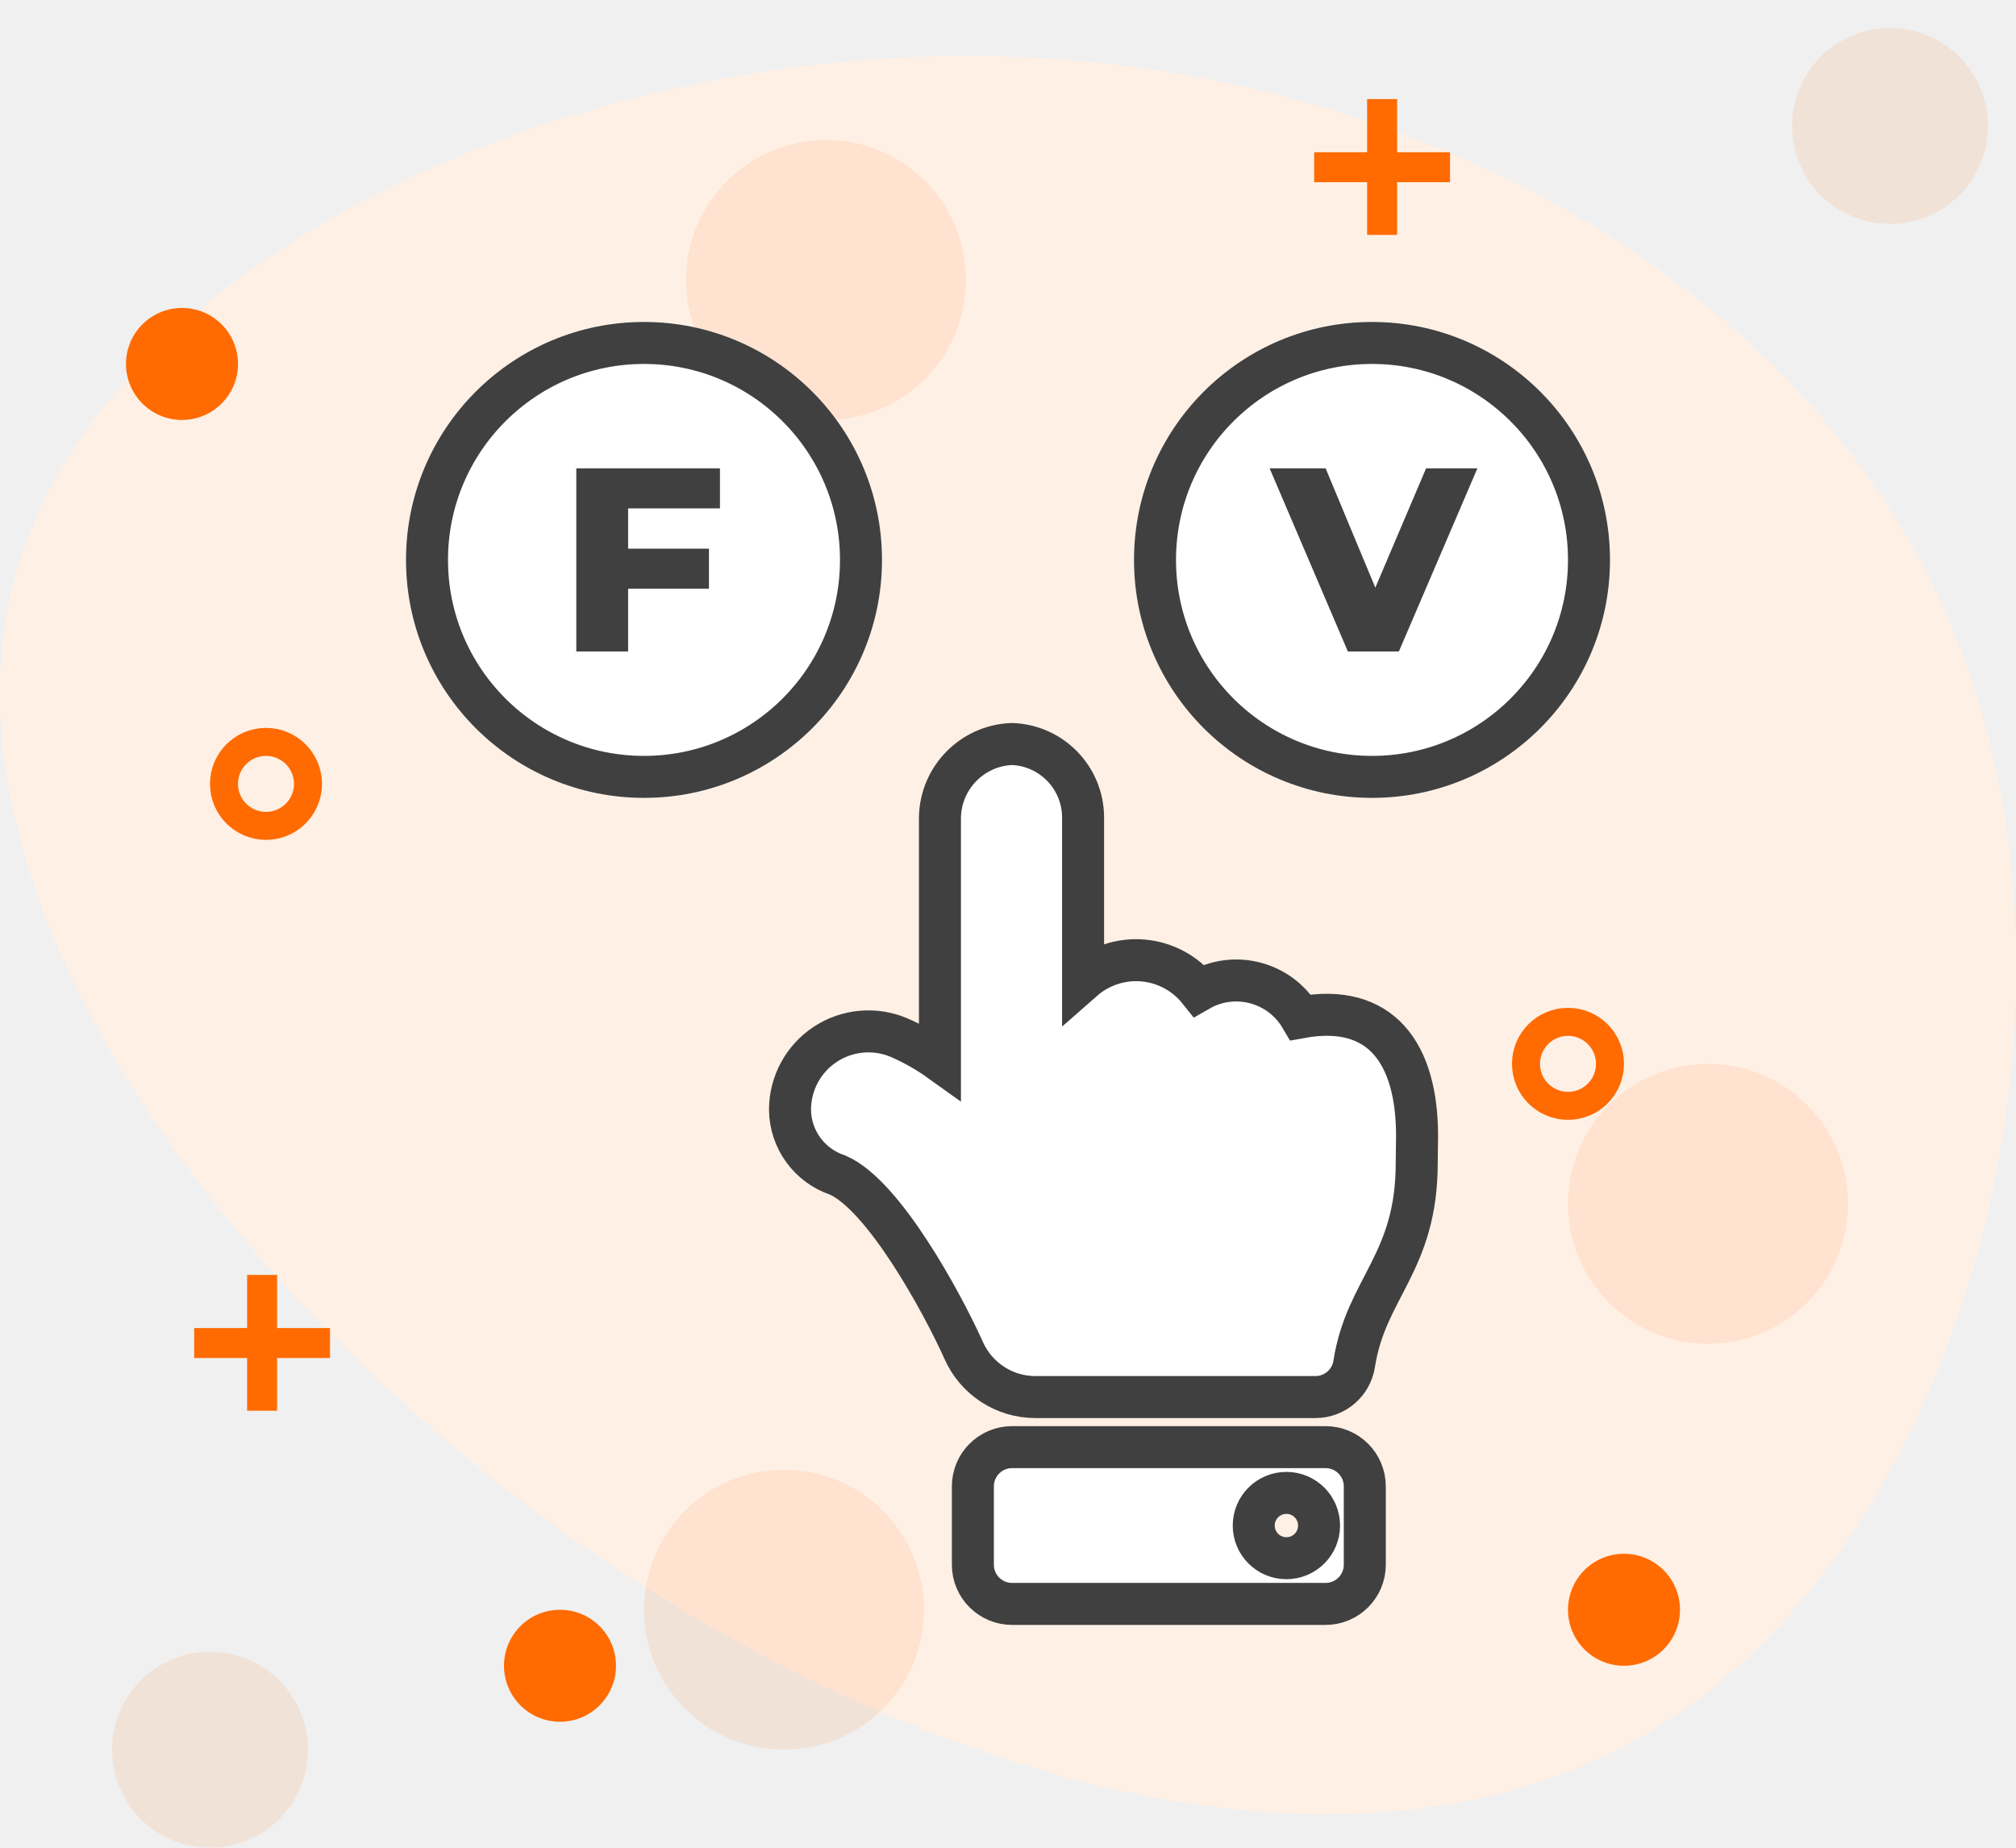
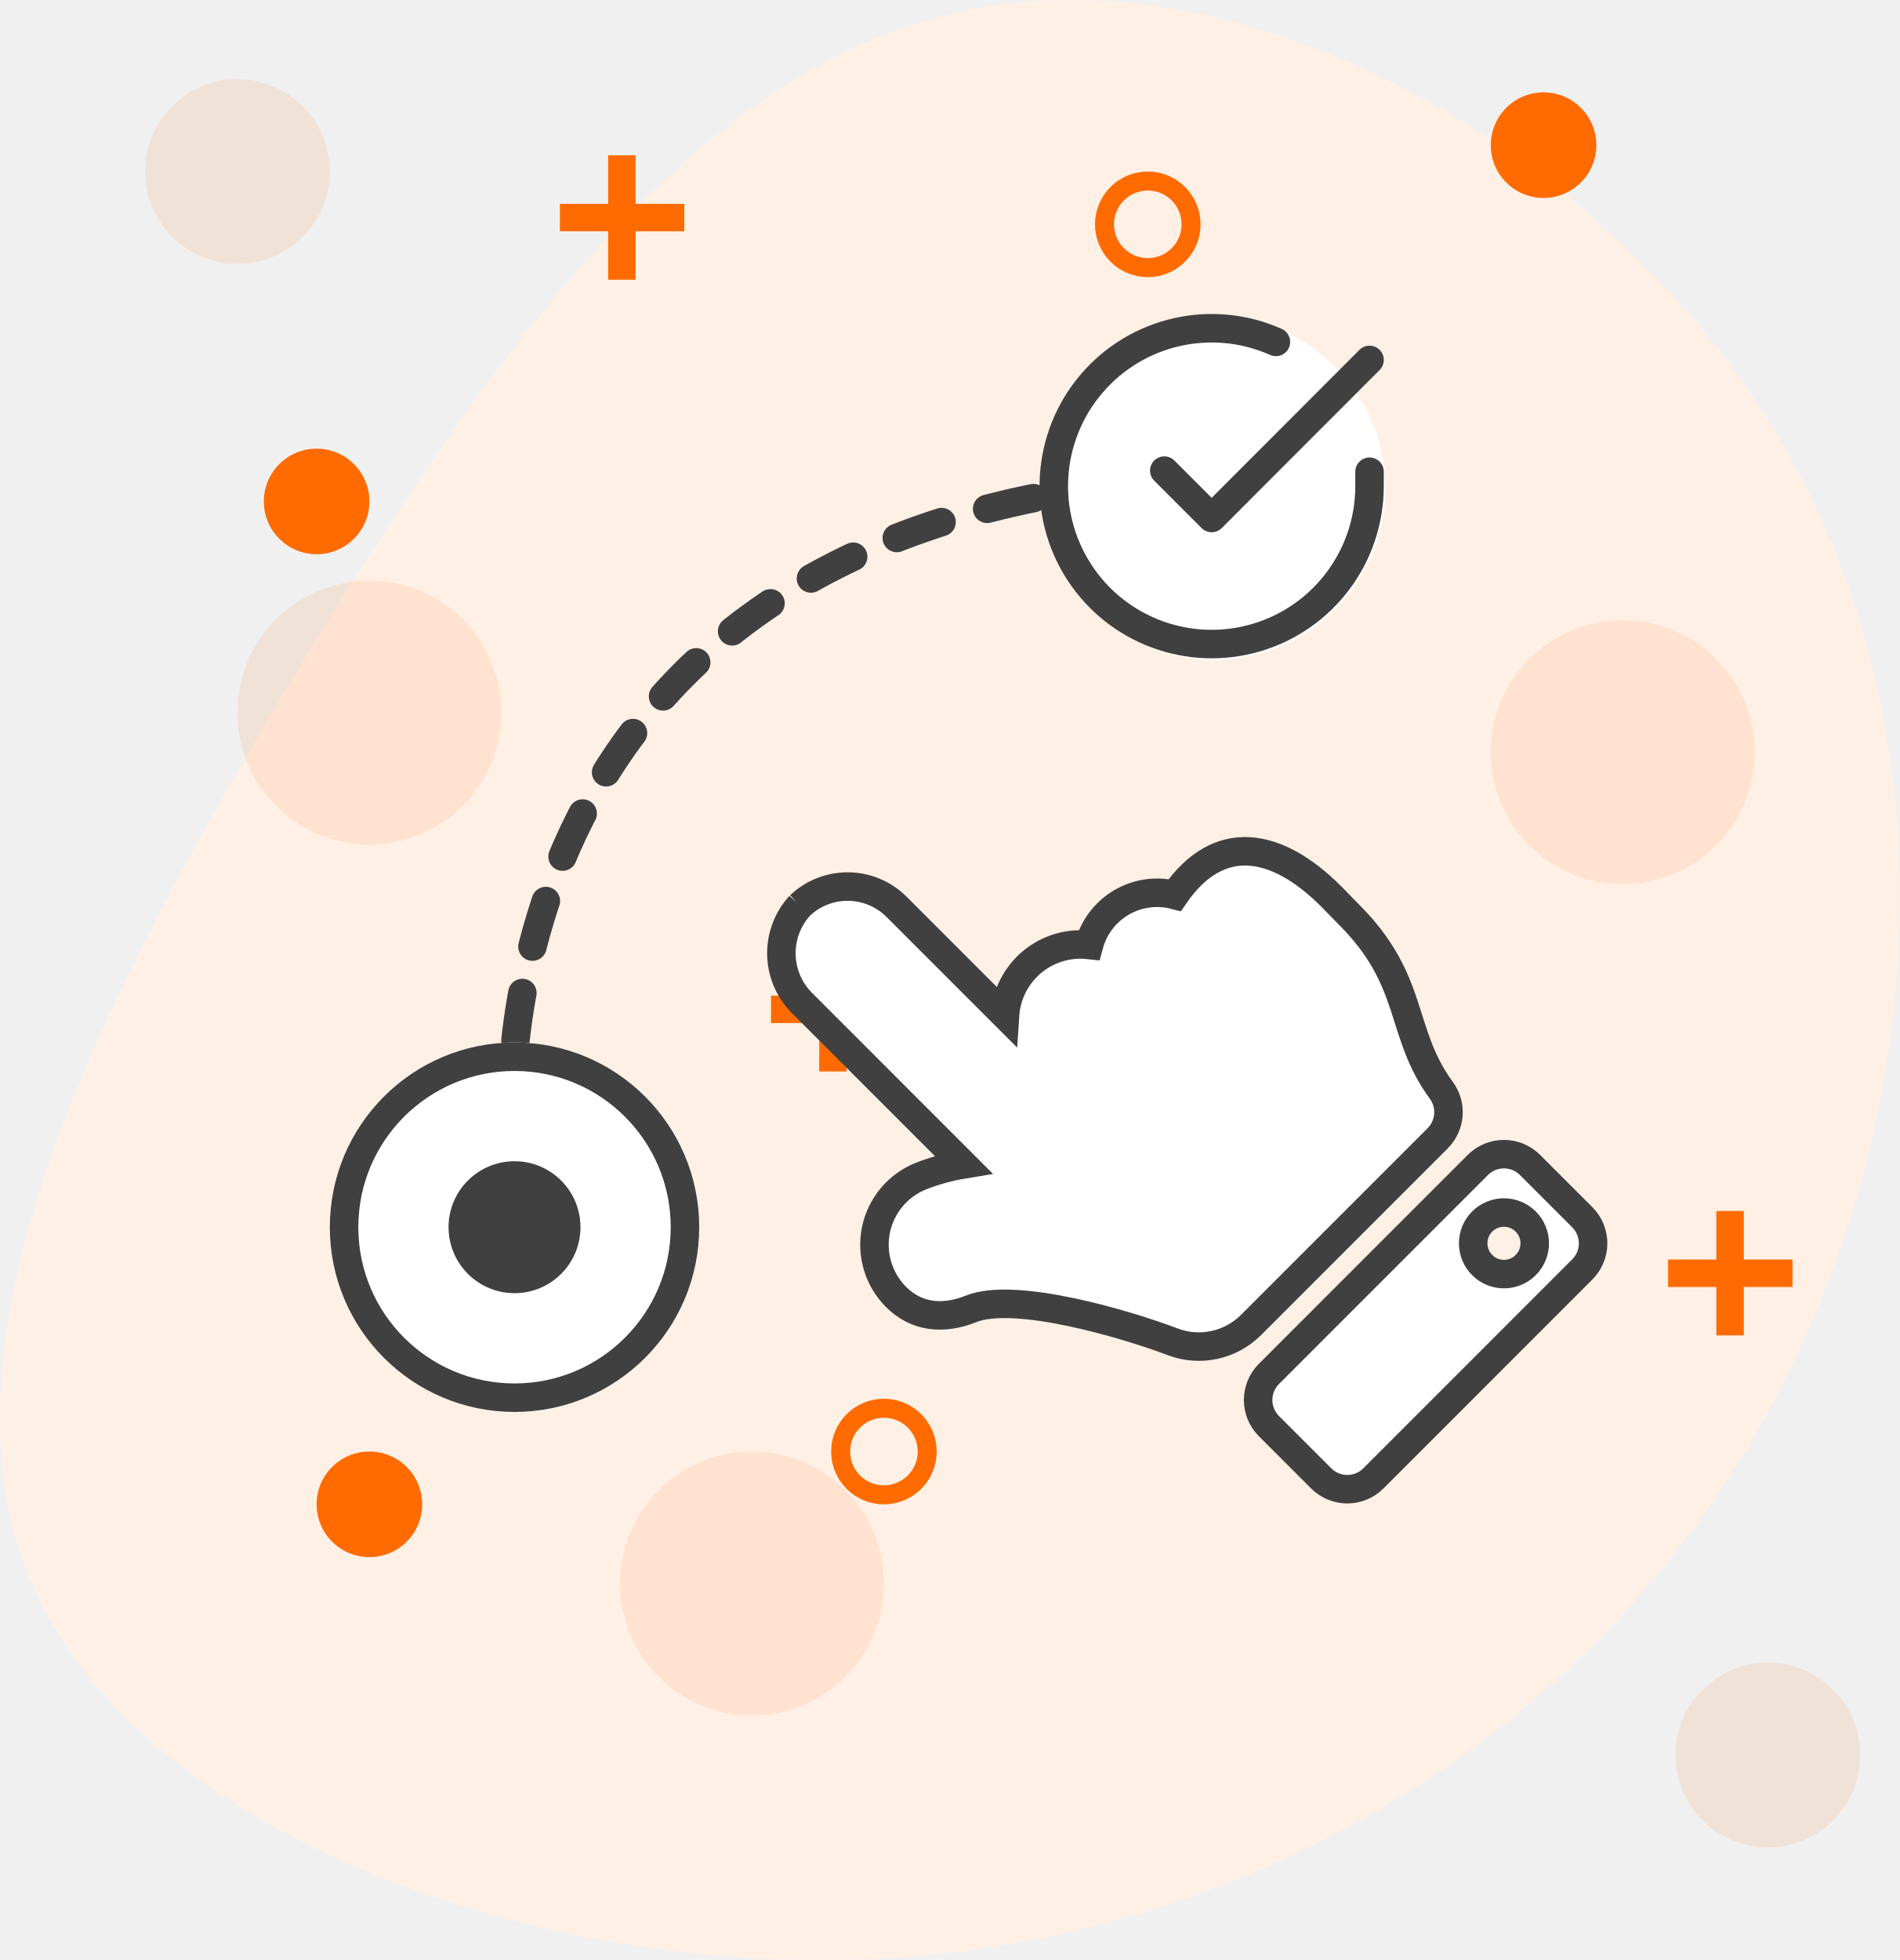
- <svg xmlns="http://www.w3.org/2000/svg" width="144" height="132" viewBox="0 0 144 132">
-   <g id="Grupo_27" data-name="Grupo 27" transform="translate(-8 -13)">
-     <path id="blob_2_" data-name="blob(2)" d="M70.952-16.161c9.669,26.2-.1,62.38-21.209,76C28.637,73.562-3.7,64.621-29.48,46.011S-74.5-.774-68.052-22.5C-61.606-44.336-29.48-59.619,1.294-59.1,31.964-58.58,61.283-42.361,70.952-16.161Z" transform="translate(77.306 76.112)" fill="#fff0e5" />
-     <g id="Grupo_3" data-name="Grupo 3" transform="translate(-5.665 -4.676)">
-       <text id="_" data-name="+" transform="translate(92.665 104.676)" fill="#ff6b00" font-size="20" font-family="Montserrat-Bold, Montserrat" font-weight="700">
-         <tspan x="-5.99" y="0">+</tspan>
+ <svg xmlns="http://www.w3.org/2000/svg" width="200" height="206.294" viewBox="0 0 200 206.294">
+   <g id="Grupo_29" data-name="Grupo 29" transform="translate(-8 -6)">
+     <path id="blob" d="M121.88-23.877C138.815,7.84,134.94,49.316,116,79.885,97.2,110.6,63.182,130.546,25.724,132.7c-37.6,2.009-78.79-13.634-89.841-39.754-11.051-26.263,8.037-62.716,28.56-96.586C-14.89-37.368,7.211-68.367,37.206-72.816,67.2-77.408,104.945-55.45,121.88-23.877Z" transform="translate(75.36 79.423)" fill="#fff0e5" />
+     <g id="Grupo_23" data-name="Grupo 23" transform="translate(206.611 14.333) rotate(90)">
+       <text id="_" data-name="+" transform="translate(98.278 120.444)" fill="#ff6b00" font-size="27" font-family="Montserrat-Bold, Montserrat" font-weight="700">
+         <tspan x="-8.087" y="0">+</tspan>
      </text>
-       <text id="_2" data-name="+" transform="translate(32.665 120.676)" fill="#ff6b00" font-size="20" font-family="Montserrat-Bold, Montserrat" font-weight="700">
-         <tspan x="-5.99" y="0">+</tspan>
+       <text id="_2" data-name="+" transform="translate(14.944 142.667)" fill="#ff6b00" font-size="27" font-family="Montserrat-Bold, Montserrat" font-weight="700">
+         <tspan x="-8.087" y="0">+</tspan>
      </text>
-       <text id="_3" data-name="+" transform="translate(112.665 36.676)" fill="#ff6b00" font-size="20" font-family="Montserrat-Bold, Montserrat" font-weight="700">
-         <tspan x="-5.99" y="0">+</tspan>
+       <text id="_3" data-name="+" transform="translate(126.056 26)" fill="#ff6b00" font-size="27" font-family="Montserrat-Bold, Montserrat" font-weight="700">
+         <tspan x="-8.087" y="0">+</tspan>
      </text>
-       <circle id="Elipse_1" data-name="Elipse 1" cx="4" cy="4" r="4" transform="translate(22.665 39.676)" fill="#ff6b00" />
-       <circle id="Elipse_2" data-name="Elipse 2" cx="4" cy="4" r="4" transform="translate(49.665 132.676)" fill="#ff6b00" />
-       <circle id="Elipse_5" data-name="Elipse 5" cx="4" cy="4" r="4" transform="translate(125.665 128.676)" fill="#ff6b00" />
-       <circle id="Elipse_6" data-name="Elipse 6" cx="10" cy="10" r="10" transform="translate(62.665 27.676)" fill="#ff6b00" opacity="0.1" />
-       <circle id="Elipse_7" data-name="Elipse 7" cx="10" cy="10" r="10" transform="translate(125.665 93.676)" fill="#ff6b00" opacity="0.1" />
-       <circle id="Elipse_11" data-name="Elipse 11" cx="7" cy="7" r="7" transform="translate(141.665 19.676)" fill="#ff6b00" opacity="0.1" />
-       <circle id="Elipse_12" data-name="Elipse 12" cx="7" cy="7" r="7" transform="translate(21.665 135.676)" fill="#ff6b00" opacity="0.1" />
-       <circle id="Elipse_8" data-name="Elipse 8" cx="10" cy="10" r="10" transform="translate(59.665 122.676)" fill="#ff6b00" opacity="0.1" />
-       <g id="Elipse_3" data-name="Elipse 3" transform="translate(121.665 89.676)" fill="none" stroke="#ff6b00" stroke-width="2">
-         <circle cx="4" cy="4" r="4" stroke="none" />
-         <circle cx="4" cy="4" r="3" fill="none" />
+       <circle id="Elipse_1" data-name="Elipse 1" cx="5.556" cy="5.556" r="5.556" transform="translate(1.389 30.556)" fill="#ff6b00" />
+       <circle id="Elipse_2" data-name="Elipse 2" cx="5.556" cy="5.556" r="5.556" transform="translate(38.889 159.722)" fill="#ff6b00" />
+       <circle id="Elipse_5" data-name="Elipse 5" cx="5.556" cy="5.556" r="5.556" transform="translate(144.444 154.167)" fill="#ff6b00" />
+       <circle id="Elipse_6" data-name="Elipse 6" cx="13.889" cy="13.889" r="13.889" transform="translate(56.944 13.889)" fill="#ff6b00" opacity="0.1" />
+       <circle id="Elipse_7" data-name="Elipse 7" cx="13.889" cy="13.889" r="13.889" transform="translate(144.444 105.556)" fill="#ff6b00" opacity="0.1" />
+       <circle id="Elipse_11" data-name="Elipse 11" cx="9.722" cy="9.722" r="9.722" transform="translate(166.667 2.778)" fill="#ff6b00" opacity="0.1" />
+       <circle id="Elipse_12" data-name="Elipse 12" cx="9.722" cy="9.722" r="9.722" transform="translate(0 163.889)" fill="#ff6b00" opacity="0.1" />
+       <circle id="Elipse_8" data-name="Elipse 8" cx="13.889" cy="13.889" r="13.889" transform="translate(52.778 145.833)" fill="#ff6b00" opacity="0.1" />
+       <g id="Elipse_3" data-name="Elipse 3" transform="translate(138.889 100)" fill="none" stroke="#ff6b00" stroke-width="2">
+         <circle cx="5.556" cy="5.556" r="5.556" stroke="none" />
+         <circle cx="5.556" cy="5.556" r="4.556" fill="none" />
      </g>
-       <g id="Elipse_4" data-name="Elipse 4" transform="translate(28.665 69.676)" fill="none" stroke="#ff6b00" stroke-width="2">
-         <circle cx="4" cy="4" r="4" stroke="none" />
-         <circle cx="4" cy="4" r="3" fill="none" />
+       <g id="Elipse_4" data-name="Elipse 4" transform="translate(9.722 72.222)" fill="none" stroke="#ff6b00" stroke-width="2">
+         <circle cx="5.556" cy="5.556" r="5.556" stroke="none" />
+         <circle cx="5.556" cy="5.556" r="4.556" fill="none" />
      </g>
    </g>
-     <g id="Grupo_4" data-name="Grupo 4" transform="translate(9 20.651)">
-       <path id="Icon_awesome-hand-point-right" data-name="Icon awesome-hand-point-right" d="M61.431,15.822a5.259,5.259,0,0,1-5.225,5.112H44.56a5.737,5.737,0,0,1-.735,8.275,5.343,5.343,0,0,1-1.919,7.268c1.047,5.732-2.56,8.312-8.468,8.312-.32,0-1.548-.024-1.866-.023-7.228.02-8.968-3.623-14.431-4.469a2.8,2.8,0,0,1-2.364-2.765V17.526h0a5.6,5.6,0,0,1,3.32-5.114C21.467,10.9,29.226,6.692,30.64,3.393A4.971,4.971,0,0,1,35.305,0a5.6,5.6,0,0,1,5.146,7.8A15.853,15.853,0,0,1,38.8,10.71H56.206a5.344,5.344,0,0,1,5.225,5.112ZM11.2,15.862V38.256a2.8,2.8,0,0,1-2.8,2.8H2.8a2.8,2.8,0,0,1-2.8-2.8V15.862a2.8,2.8,0,0,1,2.8-2.8H8.4A2.8,2.8,0,0,1,11.2,15.862ZM7.931,35.457A2.333,2.333,0,1,0,5.6,37.79,2.333,2.333,0,0,0,7.931,35.457Z" transform="translate(55 107.36) rotate(-90)" fill="#fff" />
-       <path id="Icon_awesome-hand-point-right-2" data-name="Icon awesome-hand-point-right" d="M61.431,15.822a5.259,5.259,0,0,1-5.225,5.112H44.56a5.737,5.737,0,0,1-.735,8.275,5.343,5.343,0,0,1-1.919,7.268c1.047,5.732-2.56,8.312-8.468,8.312-.32,0-1.548-.024-1.866-.023-7.228.02-8.968-3.623-14.431-4.469a2.8,2.8,0,0,1-2.364-2.765V17.526h0a5.6,5.6,0,0,1,3.32-5.114C21.467,10.9,29.226,6.692,30.64,3.393A4.971,4.971,0,0,1,35.305,0a5.6,5.6,0,0,1,5.146,7.8A15.853,15.853,0,0,1,38.8,10.71H56.206a5.344,5.344,0,0,1,5.225,5.112ZM11.2,15.862V38.256a2.8,2.8,0,0,1-2.8,2.8H2.8a2.8,2.8,0,0,1-2.8-2.8V15.862a2.8,2.8,0,0,1,2.8-2.8H8.4A2.8,2.8,0,0,1,11.2,15.862ZM7.931,35.457A2.333,2.333,0,1,0,5.6,37.79,2.333,2.333,0,0,0,7.931,35.457Z" transform="translate(55.429 106.931) rotate(-90)" fill="none" stroke="#404040" stroke-width="3" />
-     </g>
-     <g id="Grupo_7" data-name="Grupo 7" transform="translate(2.018 1.181)">
-       <g id="Grupo_5" data-name="Grupo 5" transform="translate(87.326 35)">
-         <g id="Elipse_10" data-name="Elipse 10" transform="translate(-0.344 -0.181)" fill="#fff" stroke="#404040" stroke-width="3">
-           <circle cx="17" cy="17" r="17" stroke="none" />
-           <circle cx="17" cy="17" r="15.5" fill="none" />
+     <g id="Grupo_20" data-name="Grupo 20" transform="translate(42.722 39.333)">
+       <g id="Grupo_17" data-name="Grupo 17" transform="translate(33.531 77.938) rotate(-45)">
+         <path id="Icon_awesome-hand-point-right" data-name="Icon awesome-hand-point-right" d="M85.321,21.975a7.3,7.3,0,0,1-7.257,7.1H61.889a7.968,7.968,0,0,1-1.02,11.492A7.42,7.42,0,0,1,58.2,50.661c1.454,7.96-3.555,11.544-11.761,11.544-.445,0-2.151-.033-2.592-.032C33.812,62.2,31.4,57.141,23.808,55.967a3.883,3.883,0,0,1-3.283-3.84V24.341h0a7.776,7.776,0,0,1,4.611-7.1c4.679-2.1,15.456-7.944,17.42-12.526C43.818,1.765,46.019,0,49.035,0a7.781,7.781,0,0,1,7.147,10.839,22.017,22.017,0,0,1-2.293,4.037H78.064a7.422,7.422,0,0,1,7.257,7.1Zm-69.77.056v31.1a3.888,3.888,0,0,1-3.888,3.888H3.888A3.888,3.888,0,0,1,0,53.133v-31.1a3.888,3.888,0,0,1,3.888-3.888h7.776A3.888,3.888,0,0,1,15.551,22.031ZM11.015,49.246a3.24,3.24,0,1,0-3.24,3.24A3.24,3.24,0,0,0,11.015,49.246Z" transform="translate(0 85.917) rotate(-90)" fill="#fff" />
+         <path id="Icon_awesome-hand-point-right-2" data-name="Icon awesome-hand-point-right" d="M85.321,21.975a7.3,7.3,0,0,1-7.257,7.1H61.889a7.968,7.968,0,0,1-1.02,11.492A7.42,7.42,0,0,1,58.2,50.661c1.454,7.96-3.555,11.544-11.761,11.544-.445,0-2.151-.033-2.592-.032C33.812,62.2,31.4,57.141,23.808,55.967a3.883,3.883,0,0,1-3.283-3.84V24.341h0a7.776,7.776,0,0,1,4.611-7.1c4.679-2.1,15.456-7.944,17.42-12.526C43.818,1.765,46.019,0,49.035,0a7.781,7.781,0,0,1,7.147,10.839,22.017,22.017,0,0,1-2.293,4.037H78.064a7.422,7.422,0,0,1,7.257,7.1Zm-69.77.056v31.1a3.888,3.888,0,0,1-3.888,3.888H3.888A3.888,3.888,0,0,1,0,53.133v-31.1a3.888,3.888,0,0,1,3.888-3.888h7.776A3.888,3.888,0,0,1,15.551,22.031ZM11.015,49.246a3.24,3.24,0,1,0-3.24,3.24A3.24,3.24,0,0,0,11.015,49.246Z" transform="translate(0.595 85.321) rotate(-90)" fill="none" stroke="#404040" stroke-width="3" />
+       </g>
+       <path id="Trazado_43" data-name="Trazado 43" d="M1263.059,186.027s-5.147-61.973,66.91-68.789" transform="translate(-1243.858 -99.916)" fill="none" stroke="#404040" stroke-linecap="round" stroke-width="3" stroke-dasharray="5" />
+       <g id="Grupo_18" data-name="Grupo 18" transform="translate(0 76.389)">
+         <g id="Elipse_10" data-name="Elipse 10" transform="translate(0 0)" fill="#fff" stroke="#404040" stroke-width="3">
+           <circle cx="19.444" cy="19.444" r="19.444" stroke="none" />
+           <circle cx="19.444" cy="19.444" r="17.944" fill="none" />
        </g>
-         <path id="Trazado_23" data-name="Trazado 23" d="M6.9-14,1.292-.919H-2.352L-7.94-14h4L-.39-5.478,3.235-14Z" transform="translate(17.284 24.278)" fill="#404040" />
+         <circle id="Elipse_14" data-name="Elipse 14" cx="6.944" cy="6.944" r="6.944" transform="translate(12.5 12.5)" fill="#404040" />
      </g>
-       <g id="Grupo_6" data-name="Grupo 6" transform="translate(35 35)">
-         <g id="Elipse_9" data-name="Elipse 9" transform="translate(-0.018 -0.181)" fill="#fff" stroke="#404040" stroke-width="3">
-           <circle cx="17" cy="17" r="17" stroke="none" />
-           <circle cx="17" cy="17" r="15.5" fill="none" />
+       <g id="Grupo_19" data-name="Grupo 19" transform="translate(75 0)">
+         <circle id="Elipse_13" data-name="Elipse 13" cx="18.056" cy="18.056" r="18.056" transform="translate(0)" fill="#fff" />
+         <g id="Icon_feather-check-circle" data-name="Icon feather-check-circle" transform="translate(1.216 1.216)">
+           <path id="Trazado_18" data-name="Trazado 18" d="M36.24,18.092v1.529A16.62,16.62,0,1,1,26.385,4.43" transform="translate(-3 -2.991)" fill="none" stroke="#404040" stroke-linecap="round" stroke-linejoin="round" stroke-width="3" />
+           <path id="Trazado_19" data-name="Trazado 19" d="M35.106,6,18.486,22.637,13.5,17.651" transform="translate(-1.866 -2.666)" fill="none" stroke="#404040" stroke-linecap="round" stroke-linejoin="round" stroke-width="3" />
        </g>
-         <path id="Trazado_22" data-name="Trazado 22" d="M-1.32-11.141v2.878H4.455V-5.4H-1.32V-.919h-3.7V-14H5.24v2.859Z" transform="translate(17.167 24.278)" fill="#404040" />
      </g>
    </g>
  </g>
</svg>
